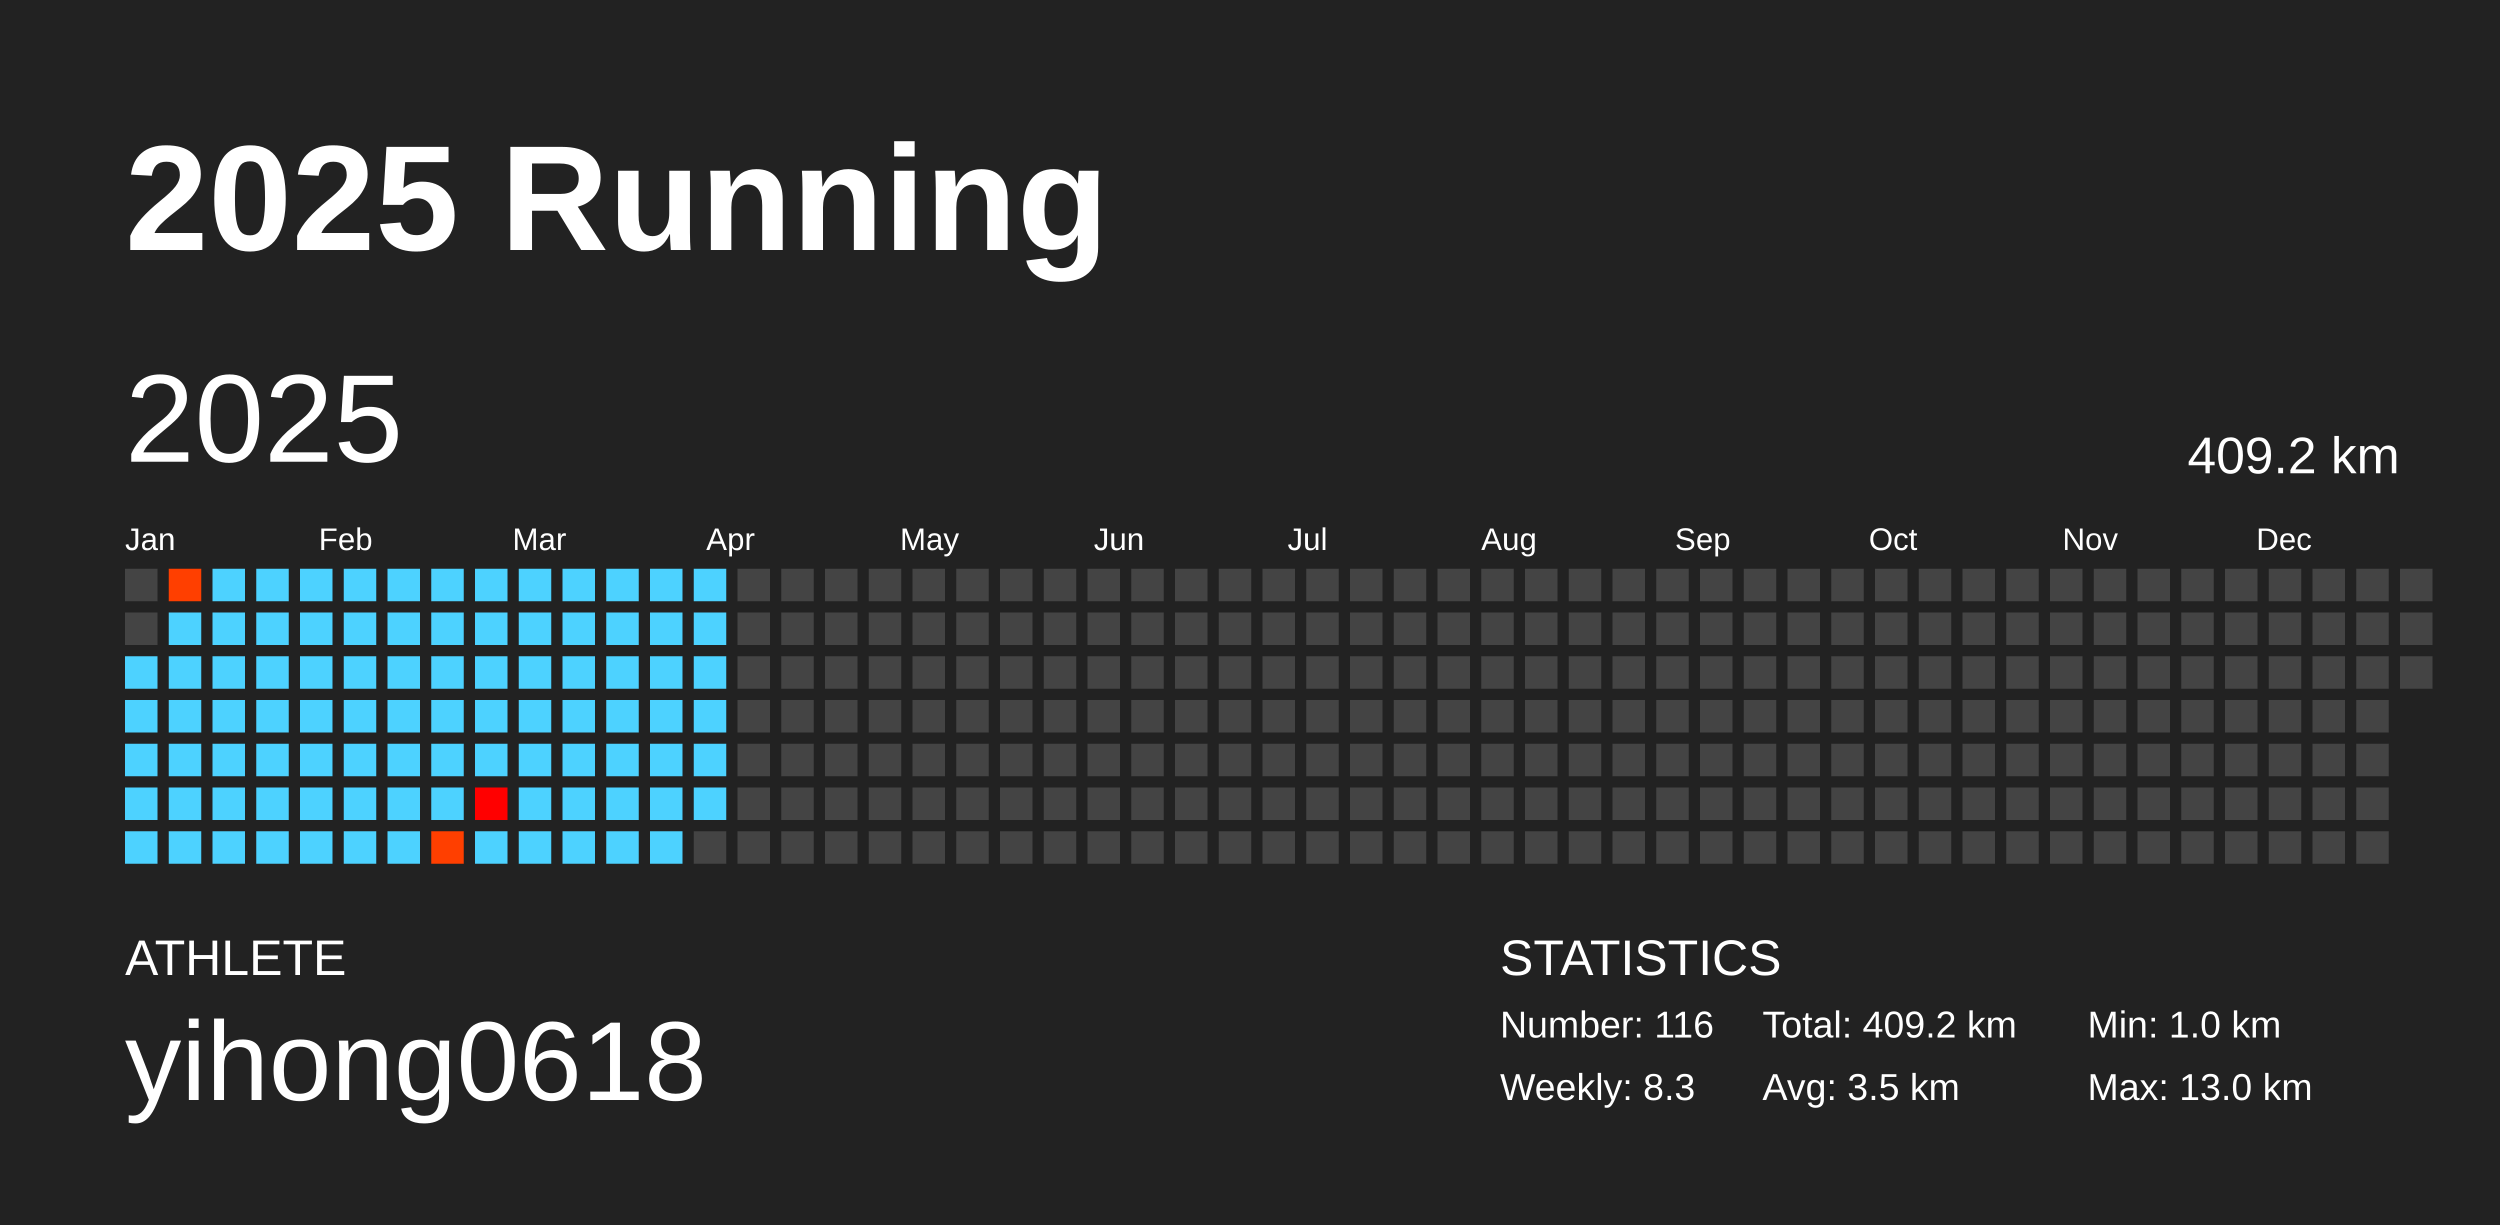
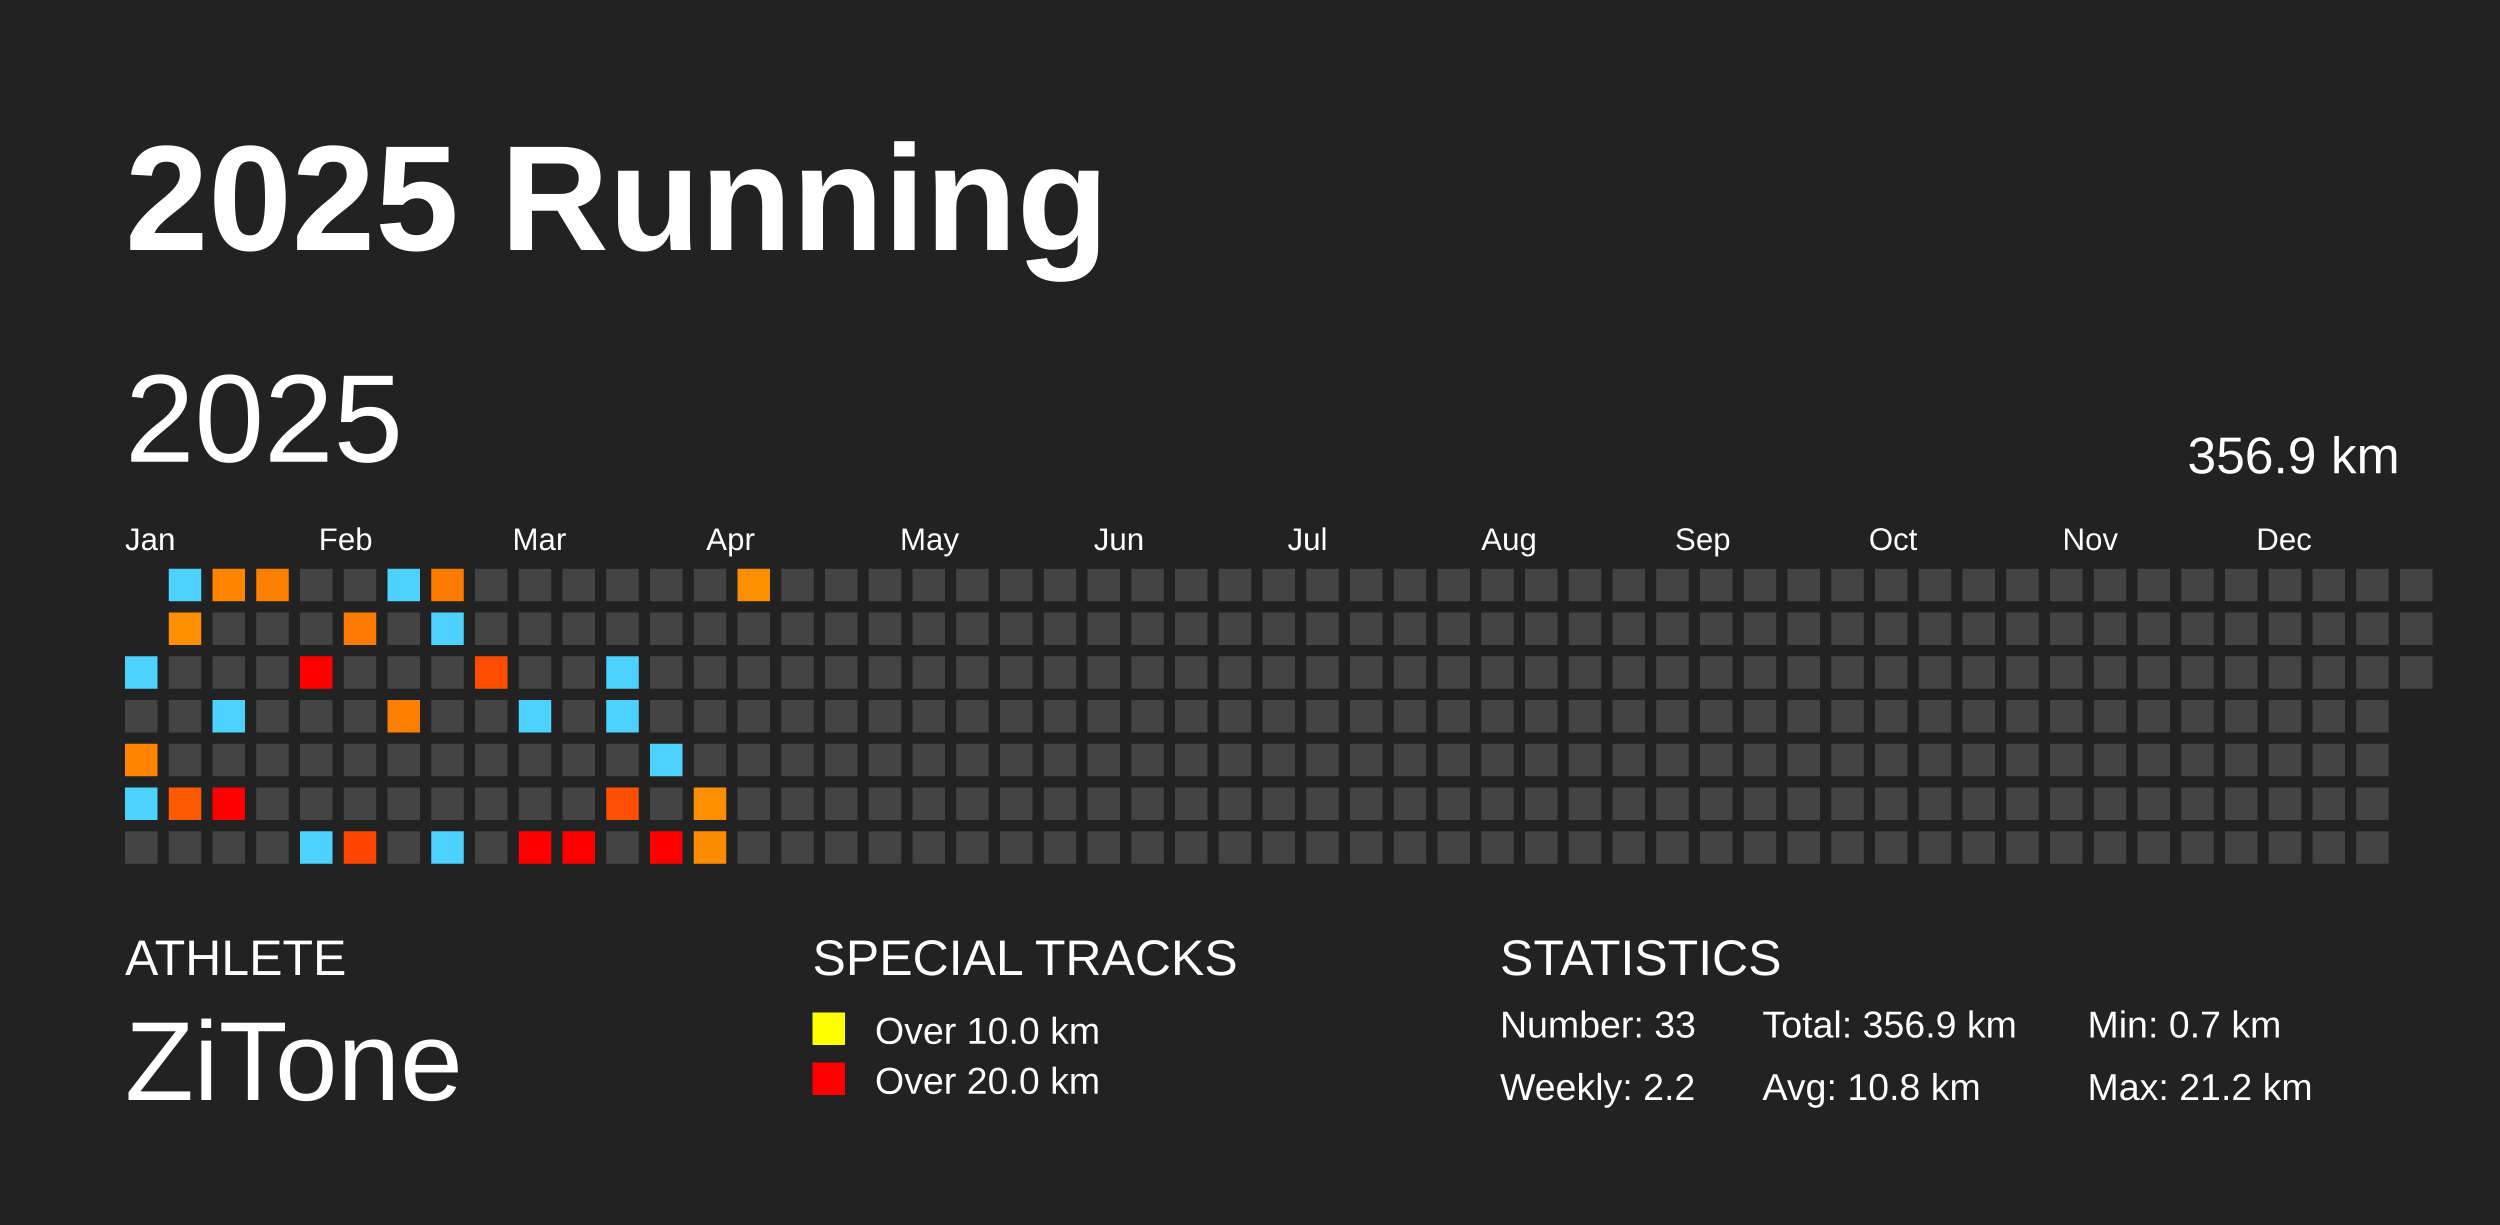
<svg xmlns="http://www.w3.org/2000/svg" baseProfile="full" height="98mm" version="1.1" viewBox="0,0,200,98" width="200mm">
  <defs />
  <rect fill="#222222" height="98" width="200" x="0" y="0" />
  <text fill="#FFFFFF" style="font-size:12px; font-family:Arial; font-weight:bold;" x="10" y="20">2025 Running</text>
  <text fill="#FFFFFF" style="font-size:4px; font-family:Arial" x="10" y="78">ATHLETE</text>
-   <text fill="#FFFFFF" style="font-size:9px; font-family:Arial" x="10" y="88">yihong0618</text>
+   <text fill="#FFFFFF" style="font-size:9px; font-family:Arial" x="10" y="88">ZiTone</text>
+   <text fill="#FFFFFF" style="font-size:4px; font-family:Arial" x="65" y="78">SPECIAL TRACKS</text>
+   <rect fill="yellow" height="2.6" width="2.6" x="65" y="81" />
+   <text fill="#FFFFFF" style="font-size:3px; font-family:Arial" x="70" y="83.5">Over 10.0 km</text>
+   <rect fill="red" height="2.6" width="2.6" x="65" y="85" />
+   <text fill="#FFFFFF" style="font-size:3px; font-family:Arial" x="70" y="87.5">Over 20.0 km</text>
  <text fill="#FFFFFF" style="font-size:4px; font-family:Arial" x="120" y="78">STATISTICS</text>
-   <text fill="#FFFFFF" style="font-size:3px; font-family:Arial" x="120" y="83">Number: 116</text>
-   <text fill="#FFFFFF" style="font-size:3px; font-family:Arial" x="120" y="88">Weekly: 8.3</text>
-   <text fill="#FFFFFF" style="font-size:3px; font-family:Arial" x="141" y="83">Total: 409.2 km</text>
-   <text fill="#FFFFFF" style="font-size:3px; font-family:Arial" x="141" y="88">Avg: 3.5 km</text>
-   <text fill="#FFFFFF" style="font-size:3px; font-family:Arial" x="167" y="83">Min: 1.0 km</text>
-   <text fill="#FFFFFF" style="font-size:3px; font-family:Arial" x="167" y="88">Max: 13.0 km</text>
+   <text fill="#FFFFFF" style="font-size:3px; font-family:Arial" x="120" y="83">Number: 33</text>
+   <text fill="#FFFFFF" style="font-size:3px; font-family:Arial" x="120" y="88">Weekly: 2.2</text>
+   <text fill="#FFFFFF" style="font-size:3px; font-family:Arial" x="141" y="83">Total: 356.9 km</text>
+   <text fill="#FFFFFF" style="font-size:3px; font-family:Arial" x="141" y="88">Avg: 10.8 km</text>
+   <text fill="#FFFFFF" style="font-size:3px; font-family:Arial" x="167" y="83">Min: 0.7 km</text>
+   <text fill="#FFFFFF" style="font-size:3px; font-family:Arial" x="167" y="88">Max: 21.2 km</text>
  <text dominant-baseline="hanging" fill="#FFFFFF" style="font-size:10.0px; font-family:Arial;" x="10" y="30">2025</text>
-   <text dominant-baseline="hanging" fill="#FFFFFF" style="font-size:4.125px; font-family:Arial;" x="175" y="35">409.2 km</text>
+   <text dominant-baseline="hanging" fill="#FFFFFF" style="font-size:4.125px; font-family:Arial;" x="175" y="35">356.9 km</text>
  <text fill="#FFFFFF" style="font-size:2.5px; font-family:Arial" x="10.0" y="44">Jan</text>
  <text fill="#FFFFFF" style="font-size:2.5px; font-family:Arial" x="25.5" y="44">Feb</text>
  <text fill="#FFFFFF" style="font-size:2.5px; font-family:Arial" x="41.0" y="44">Mar</text>
  <text fill="#FFFFFF" style="font-size:2.5px; font-family:Arial" x="56.5" y="44">Apr</text>
  <text fill="#FFFFFF" style="font-size:2.5px; font-family:Arial" x="72.0" y="44">May</text>
  <text fill="#FFFFFF" style="font-size:2.5px; font-family:Arial" x="87.5" y="44">Jun</text>
  <text fill="#FFFFFF" style="font-size:2.5px; font-family:Arial" x="103.0" y="44">Jul</text>
  <text fill="#FFFFFF" style="font-size:2.5px; font-family:Arial" x="118.5" y="44">Aug</text>
  <text fill="#FFFFFF" style="font-size:2.5px; font-family:Arial" x="134.0" y="44">Sep</text>
  <text fill="#FFFFFF" style="font-size:2.5px; font-family:Arial" x="149.5" y="44">Oct</text>
  <text fill="#FFFFFF" style="font-size:2.5px; font-family:Arial" x="165.0" y="44">Nov</text>
  <text fill="#FFFFFF" style="font-size:2.5px; font-family:Arial" x="180.5" y="44">Dec</text>
-   <rect fill="#444444" height="2.6" width="2.6" x="10.0" y="45.5" />
-   <rect fill="#444444" height="2.6" width="2.6" x="10.0" y="49.0" />
  <rect fill="#4dd2ff" height="2.6" width="2.6" x="10.0" y="52.5" />
-   <rect fill="#4dd2ff" height="2.6" width="2.6" x="10.0" y="56.0" />
-   <rect fill="#4dd2ff" height="2.6" width="2.6" x="10.0" y="59.5" />
+   <rect fill="#444444" height="2.6" width="2.6" x="10.0" y="56.0" />
+   <rect fill="#ff8400" height="2.6" width="2.6" x="10.0" y="59.5" />
  <rect fill="#4dd2ff" height="2.6" width="2.6" x="10.0" y="63.0" />
-   <rect fill="#4dd2ff" height="2.6" width="2.6" x="10.0" y="66.5" />
-   <rect fill="#ff3f00" height="2.6" width="2.6" x="13.5" y="45.5" />
-   <rect fill="#4dd2ff" height="2.6" width="2.6" x="13.5" y="49.0" />
-   <rect fill="#4dd2ff" height="2.6" width="2.6" x="13.5" y="52.5" />
-   <rect fill="#4dd2ff" height="2.6" width="2.6" x="13.5" y="56.0" />
-   <rect fill="#4dd2ff" height="2.6" width="2.6" x="13.5" y="59.5" />
-   <rect fill="#4dd2ff" height="2.6" width="2.6" x="13.5" y="63.0" />
-   <rect fill="#4dd2ff" height="2.6" width="2.6" x="13.5" y="66.5" />
-   <rect fill="#4dd2ff" height="2.6" width="2.6" x="17.0" y="45.5" />
-   <rect fill="#4dd2ff" height="2.6" width="2.6" x="17.0" y="49.0" />
-   <rect fill="#4dd2ff" height="2.6" width="2.6" x="17.0" y="52.5" />
+   <rect fill="#444444" height="2.6" width="2.6" x="10.0" y="66.5" />
+   <rect fill="#4dd2ff" height="2.6" width="2.6" x="13.5" y="45.5" />
+   <rect fill="#ff8f00" height="2.6" width="2.6" x="13.5" y="49.0" />
+   <rect fill="#444444" height="2.6" width="2.6" x="13.5" y="52.5" />
+   <rect fill="#444444" height="2.6" width="2.6" x="13.5" y="56.0" />
+   <rect fill="#444444" height="2.6" width="2.6" x="13.5" y="59.5" />
+   <rect fill="#ff5a00" height="2.6" width="2.6" x="13.5" y="63.0" />
+   <rect fill="#444444" height="2.6" width="2.6" x="13.5" y="66.5" />
+   <rect fill="#ff8400" height="2.6" width="2.6" x="17.0" y="45.5" />
+   <rect fill="#444444" height="2.6" width="2.6" x="17.0" y="49.0" />
+   <rect fill="#444444" height="2.6" width="2.6" x="17.0" y="52.5" />
  <rect fill="#4dd2ff" height="2.6" width="2.6" x="17.0" y="56.0" />
-   <rect fill="#4dd2ff" height="2.6" width="2.6" x="17.0" y="59.5" />
-   <rect fill="#4dd2ff" height="2.6" width="2.6" x="17.0" y="63.0" />
-   <rect fill="#4dd2ff" height="2.6" width="2.6" x="17.0" y="66.5" />
-   <rect fill="#4dd2ff" height="2.6" width="2.6" x="20.5" y="45.5" />
-   <rect fill="#4dd2ff" height="2.6" width="2.6" x="20.5" y="49.0" />
-   <rect fill="#4dd2ff" height="2.6" width="2.6" x="20.5" y="52.5" />
-   <rect fill="#4dd2ff" height="2.6" width="2.6" x="20.5" y="56.0" />
-   <rect fill="#4dd2ff" height="2.6" width="2.6" x="20.5" y="59.5" />
-   <rect fill="#4dd2ff" height="2.6" width="2.6" x="20.5" y="63.0" />
-   <rect fill="#4dd2ff" height="2.6" width="2.6" x="20.5" y="66.5" />
-   <rect fill="#4dd2ff" height="2.6" width="2.6" x="24.0" y="45.5" />
-   <rect fill="#4dd2ff" height="2.6" width="2.6" x="24.0" y="49.0" />
-   <rect fill="#4dd2ff" height="2.6" width="2.6" x="24.0" y="52.5" />
-   <rect fill="#4dd2ff" height="2.6" width="2.6" x="24.0" y="56.0" />
-   <rect fill="#4dd2ff" height="2.6" width="2.6" x="24.0" y="59.5" />
-   <rect fill="#4dd2ff" height="2.6" width="2.6" x="24.0" y="63.0" />
+   <rect fill="#444444" height="2.6" width="2.6" x="17.0" y="59.5" />
+   <rect fill="red" height="2.6" width="2.6" x="17.0" y="63.0" />
+   <rect fill="#444444" height="2.6" width="2.6" x="17.0" y="66.5" />
+   <rect fill="#ff8000" height="2.6" width="2.6" x="20.5" y="45.5" />
+   <rect fill="#444444" height="2.6" width="2.6" x="20.5" y="49.0" />
+   <rect fill="#444444" height="2.6" width="2.6" x="20.5" y="52.5" />
+   <rect fill="#444444" height="2.6" width="2.6" x="20.5" y="56.0" />
+   <rect fill="#444444" height="2.6" width="2.6" x="20.5" y="59.5" />
+   <rect fill="#444444" height="2.6" width="2.6" x="20.5" y="63.0" />
+   <rect fill="#444444" height="2.6" width="2.6" x="20.5" y="66.5" />
+   <rect fill="#444444" height="2.6" width="2.6" x="24.0" y="45.5" />
+   <rect fill="#444444" height="2.6" width="2.6" x="24.0" y="49.0" />
+   <rect fill="red" height="2.6" width="2.6" x="24.0" y="52.5" />
+   <rect fill="#444444" height="2.6" width="2.6" x="24.0" y="56.0" />
+   <rect fill="#444444" height="2.6" width="2.6" x="24.0" y="59.5" />
+   <rect fill="#444444" height="2.6" width="2.6" x="24.0" y="63.0" />
  <rect fill="#4dd2ff" height="2.6" width="2.6" x="24.0" y="66.5" />
-   <rect fill="#4dd2ff" height="2.6" width="2.6" x="27.5" y="45.5" />
-   <rect fill="#4dd2ff" height="2.6" width="2.6" x="27.5" y="49.0" />
-   <rect fill="#4dd2ff" height="2.6" width="2.6" x="27.5" y="52.5" />
-   <rect fill="#4dd2ff" height="2.6" width="2.6" x="27.5" y="56.0" />
-   <rect fill="#4dd2ff" height="2.6" width="2.6" x="27.5" y="59.5" />
-   <rect fill="#4dd2ff" height="2.6" width="2.6" x="27.5" y="63.0" />
-   <rect fill="#4dd2ff" height="2.6" width="2.6" x="27.5" y="66.5" />
+   <rect fill="#444444" height="2.6" width="2.6" x="27.5" y="45.5" />
+   <rect fill="#ff7a00" height="2.6" width="2.6" x="27.5" y="49.0" />
+   <rect fill="#444444" height="2.6" width="2.6" x="27.5" y="52.5" />
+   <rect fill="#444444" height="2.6" width="2.6" x="27.5" y="56.0" />
+   <rect fill="#444444" height="2.6" width="2.6" x="27.5" y="59.5" />
+   <rect fill="#444444" height="2.6" width="2.6" x="27.5" y="63.0" />
+   <rect fill="#ff4500" height="2.6" width="2.6" x="27.5" y="66.5" />
  <rect fill="#4dd2ff" height="2.6" width="2.6" x="31.0" y="45.5" />
-   <rect fill="#4dd2ff" height="2.6" width="2.6" x="31.0" y="49.0" />
-   <rect fill="#4dd2ff" height="2.6" width="2.6" x="31.0" y="52.5" />
-   <rect fill="#4dd2ff" height="2.6" width="2.6" x="31.0" y="56.0" />
-   <rect fill="#4dd2ff" height="2.6" width="2.6" x="31.0" y="59.5" />
-   <rect fill="#4dd2ff" height="2.6" width="2.6" x="31.0" y="63.0" />
-   <rect fill="#4dd2ff" height="2.6" width="2.6" x="31.0" y="66.5" />
-   <rect fill="#4dd2ff" height="2.6" width="2.6" x="34.5" y="45.5" />
+   <rect fill="#444444" height="2.6" width="2.6" x="31.0" y="49.0" />
+   <rect fill="#444444" height="2.6" width="2.6" x="31.0" y="52.5" />
+   <rect fill="#ff8000" height="2.6" width="2.6" x="31.0" y="56.0" />
+   <rect fill="#444444" height="2.6" width="2.6" x="31.0" y="59.5" />
+   <rect fill="#444444" height="2.6" width="2.6" x="31.0" y="63.0" />
+   <rect fill="#444444" height="2.6" width="2.6" x="31.0" y="66.5" />
+   <rect fill="#ff7b00" height="2.6" width="2.6" x="34.5" y="45.5" />
  <rect fill="#4dd2ff" height="2.6" width="2.6" x="34.5" y="49.0" />
-   <rect fill="#4dd2ff" height="2.6" width="2.6" x="34.5" y="52.5" />
-   <rect fill="#4dd2ff" height="2.6" width="2.6" x="34.5" y="56.0" />
-   <rect fill="#4dd2ff" height="2.6" width="2.6" x="34.5" y="59.5" />
-   <rect fill="#4dd2ff" height="2.6" width="2.6" x="34.5" y="63.0" />
-   <rect fill="#ff3f00" height="2.6" width="2.6" x="34.5" y="66.5" />
-   <rect fill="#4dd2ff" height="2.6" width="2.6" x="38.0" y="45.5" />
-   <rect fill="#4dd2ff" height="2.6" width="2.6" x="38.0" y="49.0" />
-   <rect fill="#4dd2ff" height="2.6" width="2.6" x="38.0" y="52.5" />
-   <rect fill="#4dd2ff" height="2.6" width="2.6" x="38.0" y="56.0" />
-   <rect fill="#4dd2ff" height="2.6" width="2.6" x="38.0" y="59.5" />
-   <rect fill="#ff0000" height="2.6" width="2.6" x="38.0" y="63.0" />
-   <rect fill="#4dd2ff" height="2.6" width="2.6" x="38.0" y="66.5" />
-   <rect fill="#4dd2ff" height="2.6" width="2.6" x="41.5" y="45.5" />
-   <rect fill="#4dd2ff" height="2.6" width="2.6" x="41.5" y="49.0" />
-   <rect fill="#4dd2ff" height="2.6" width="2.6" x="41.5" y="52.5" />
+   <rect fill="#444444" height="2.6" width="2.6" x="34.5" y="52.5" />
+   <rect fill="#444444" height="2.6" width="2.6" x="34.5" y="56.0" />
+   <rect fill="#444444" height="2.6" width="2.6" x="34.5" y="59.5" />
+   <rect fill="#444444" height="2.6" width="2.6" x="34.5" y="63.0" />
+   <rect fill="#4dd2ff" height="2.6" width="2.6" x="34.5" y="66.5" />
+   <rect fill="#444444" height="2.6" width="2.6" x="38.0" y="45.5" />
+   <rect fill="#444444" height="2.6" width="2.6" x="38.0" y="49.0" />
+   <rect fill="#ff4c00" height="2.6" width="2.6" x="38.0" y="52.5" />
+   <rect fill="#444444" height="2.6" width="2.6" x="38.0" y="56.0" />
+   <rect fill="#444444" height="2.6" width="2.6" x="38.0" y="59.5" />
+   <rect fill="#444444" height="2.6" width="2.6" x="38.0" y="63.0" />
+   <rect fill="#444444" height="2.6" width="2.6" x="38.0" y="66.5" />
+   <rect fill="#444444" height="2.6" width="2.6" x="41.5" y="45.5" />
+   <rect fill="#444444" height="2.6" width="2.6" x="41.5" y="49.0" />
+   <rect fill="#444444" height="2.6" width="2.6" x="41.5" y="52.5" />
  <rect fill="#4dd2ff" height="2.6" width="2.6" x="41.5" y="56.0" />
-   <rect fill="#4dd2ff" height="2.6" width="2.6" x="41.5" y="59.5" />
-   <rect fill="#4dd2ff" height="2.6" width="2.6" x="41.5" y="63.0" />
-   <rect fill="#4dd2ff" height="2.6" width="2.6" x="41.5" y="66.5" />
-   <rect fill="#4dd2ff" height="2.6" width="2.6" x="45.0" y="45.5" />
-   <rect fill="#4dd2ff" height="2.6" width="2.6" x="45.0" y="49.0" />
-   <rect fill="#4dd2ff" height="2.6" width="2.6" x="45.0" y="52.5" />
-   <rect fill="#4dd2ff" height="2.6" width="2.6" x="45.0" y="56.0" />
-   <rect fill="#4dd2ff" height="2.6" width="2.6" x="45.0" y="59.5" />
-   <rect fill="#4dd2ff" height="2.6" width="2.6" x="45.0" y="63.0" />
-   <rect fill="#4dd2ff" height="2.6" width="2.6" x="45.0" y="66.5" />
-   <rect fill="#4dd2ff" height="2.6" width="2.6" x="48.5" y="45.5" />
-   <rect fill="#4dd2ff" height="2.6" width="2.6" x="48.5" y="49.0" />
+   <rect fill="#444444" height="2.6" width="2.6" x="41.5" y="59.5" />
+   <rect fill="#444444" height="2.6" width="2.6" x="41.5" y="63.0" />
+   <rect fill="red" height="2.6" width="2.6" x="41.5" y="66.5" />
+   <rect fill="#444444" height="2.6" width="2.6" x="45.0" y="45.5" />
+   <rect fill="#444444" height="2.6" width="2.6" x="45.0" y="49.0" />
+   <rect fill="#444444" height="2.6" width="2.6" x="45.0" y="52.5" />
+   <rect fill="#444444" height="2.6" width="2.6" x="45.0" y="56.0" />
+   <rect fill="#444444" height="2.6" width="2.6" x="45.0" y="59.5" />
+   <rect fill="#444444" height="2.6" width="2.6" x="45.0" y="63.0" />
+   <rect fill="red" height="2.6" width="2.6" x="45.0" y="66.5" />
+   <rect fill="#444444" height="2.6" width="2.6" x="48.5" y="45.5" />
+   <rect fill="#444444" height="2.6" width="2.6" x="48.5" y="49.0" />
  <rect fill="#4dd2ff" height="2.6" width="2.6" x="48.5" y="52.5" />
  <rect fill="#4dd2ff" height="2.6" width="2.6" x="48.5" y="56.0" />
-   <rect fill="#4dd2ff" height="2.6" width="2.6" x="48.5" y="59.5" />
-   <rect fill="#4dd2ff" height="2.6" width="2.6" x="48.5" y="63.0" />
-   <rect fill="#4dd2ff" height="2.6" width="2.6" x="48.5" y="66.5" />
-   <rect fill="#4dd2ff" height="2.6" width="2.6" x="52.0" y="45.5" />
-   <rect fill="#4dd2ff" height="2.6" width="2.6" x="52.0" y="49.0" />
-   <rect fill="#4dd2ff" height="2.6" width="2.6" x="52.0" y="52.5" />
-   <rect fill="#4dd2ff" height="2.6" width="2.6" x="52.0" y="56.0" />
+   <rect fill="#444444" height="2.6" width="2.6" x="48.5" y="59.5" />
+   <rect fill="#ff4f00" height="2.6" width="2.6" x="48.5" y="63.0" />
+   <rect fill="#444444" height="2.6" width="2.6" x="48.5" y="66.5" />
+   <rect fill="#444444" height="2.6" width="2.6" x="52.0" y="45.5" />
+   <rect fill="#444444" height="2.6" width="2.6" x="52.0" y="49.0" />
+   <rect fill="#444444" height="2.6" width="2.6" x="52.0" y="52.5" />
+   <rect fill="#444444" height="2.6" width="2.6" x="52.0" y="56.0" />
  <rect fill="#4dd2ff" height="2.6" width="2.6" x="52.0" y="59.5" />
-   <rect fill="#4dd2ff" height="2.6" width="2.6" x="52.0" y="63.0" />
-   <rect fill="#4dd2ff" height="2.6" width="2.6" x="52.0" y="66.5" />
-   <rect fill="#4dd2ff" height="2.6" width="2.6" x="55.5" y="45.5" />
-   <rect fill="#4dd2ff" height="2.6" width="2.6" x="55.5" y="49.0" />
-   <rect fill="#4dd2ff" height="2.6" width="2.6" x="55.5" y="52.5" />
-   <rect fill="#4dd2ff" height="2.6" width="2.6" x="55.5" y="56.0" />
-   <rect fill="#4dd2ff" height="2.6" width="2.6" x="55.5" y="59.5" />
-   <rect fill="#4dd2ff" height="2.6" width="2.6" x="55.5" y="63.0" />
-   <rect fill="#444444" height="2.6" width="2.6" x="55.5" y="66.5" />
-   <rect fill="#444444" height="2.6" width="2.6" x="59.0" y="45.5" />
+   <rect fill="#444444" height="2.6" width="2.6" x="52.0" y="63.0" />
+   <rect fill="red" height="2.6" width="2.6" x="52.0" y="66.5" />
+   <rect fill="#444444" height="2.6" width="2.6" x="55.5" y="45.5" />
+   <rect fill="#444444" height="2.6" width="2.6" x="55.5" y="49.0" />
+   <rect fill="#444444" height="2.6" width="2.6" x="55.5" y="52.5" />
+   <rect fill="#444444" height="2.6" width="2.6" x="55.5" y="56.0" />
+   <rect fill="#444444" height="2.6" width="2.6" x="55.5" y="59.5" />
+   <rect fill="#ff8f00" height="2.6" width="2.6" x="55.5" y="63.0" />
+   <rect fill="#ff8c00" height="2.6" width="2.6" x="55.5" y="66.5" />
+   <rect fill="#ff8f00" height="2.6" width="2.6" x="59.0" y="45.5" />
  <rect fill="#444444" height="2.6" width="2.6" x="59.0" y="49.0" />
  <rect fill="#444444" height="2.6" width="2.6" x="59.0" y="52.5" />
  <rect fill="#444444" height="2.6" width="2.6" x="59.0" y="56.0" />
  <rect fill="#444444" height="2.6" width="2.6" x="59.0" y="59.5" />
  <rect fill="#444444" height="2.6" width="2.6" x="59.0" y="63.0" />
  <rect fill="#444444" height="2.6" width="2.6" x="59.0" y="66.5" />
  <rect fill="#444444" height="2.6" width="2.6" x="62.5" y="45.5" />
  <rect fill="#444444" height="2.6" width="2.6" x="62.5" y="49.0" />
  <rect fill="#444444" height="2.6" width="2.6" x="62.5" y="52.5" />
  <rect fill="#444444" height="2.6" width="2.6" x="62.5" y="56.0" />
  <rect fill="#444444" height="2.6" width="2.6" x="62.5" y="59.5" />
  <rect fill="#444444" height="2.6" width="2.6" x="62.5" y="63.0" />
  <rect fill="#444444" height="2.6" width="2.6" x="62.5" y="66.5" />
  <rect fill="#444444" height="2.6" width="2.6" x="66.0" y="45.5" />
  <rect fill="#444444" height="2.6" width="2.6" x="66.0" y="49.0" />
  <rect fill="#444444" height="2.6" width="2.6" x="66.0" y="52.5" />
  <rect fill="#444444" height="2.6" width="2.6" x="66.0" y="56.0" />
  <rect fill="#444444" height="2.6" width="2.6" x="66.0" y="59.5" />
  <rect fill="#444444" height="2.6" width="2.6" x="66.0" y="63.0" />
  <rect fill="#444444" height="2.6" width="2.6" x="66.0" y="66.5" />
  <rect fill="#444444" height="2.6" width="2.6" x="69.5" y="45.5" />
  <rect fill="#444444" height="2.6" width="2.6" x="69.5" y="49.0" />
  <rect fill="#444444" height="2.6" width="2.6" x="69.5" y="52.5" />
  <rect fill="#444444" height="2.6" width="2.6" x="69.5" y="56.0" />
  <rect fill="#444444" height="2.6" width="2.6" x="69.5" y="59.5" />
  <rect fill="#444444" height="2.6" width="2.6" x="69.5" y="63.0" />
  <rect fill="#444444" height="2.6" width="2.6" x="69.5" y="66.5" />
  <rect fill="#444444" height="2.6" width="2.6" x="73.0" y="45.5" />
  <rect fill="#444444" height="2.6" width="2.6" x="73.0" y="49.0" />
  <rect fill="#444444" height="2.6" width="2.6" x="73.0" y="52.5" />
  <rect fill="#444444" height="2.6" width="2.6" x="73.0" y="56.0" />
  <rect fill="#444444" height="2.6" width="2.6" x="73.0" y="59.5" />
  <rect fill="#444444" height="2.6" width="2.6" x="73.0" y="63.0" />
  <rect fill="#444444" height="2.6" width="2.6" x="73.0" y="66.5" />
  <rect fill="#444444" height="2.6" width="2.6" x="76.5" y="45.5" />
  <rect fill="#444444" height="2.6" width="2.6" x="76.5" y="49.0" />
  <rect fill="#444444" height="2.6" width="2.6" x="76.5" y="52.5" />
  <rect fill="#444444" height="2.6" width="2.6" x="76.5" y="56.0" />
  <rect fill="#444444" height="2.6" width="2.6" x="76.5" y="59.5" />
  <rect fill="#444444" height="2.6" width="2.6" x="76.5" y="63.0" />
  <rect fill="#444444" height="2.6" width="2.6" x="76.5" y="66.5" />
  <rect fill="#444444" height="2.6" width="2.6" x="80.0" y="45.5" />
  <rect fill="#444444" height="2.6" width="2.6" x="80.0" y="49.0" />
  <rect fill="#444444" height="2.6" width="2.6" x="80.0" y="52.5" />
  <rect fill="#444444" height="2.6" width="2.6" x="80.0" y="56.0" />
  <rect fill="#444444" height="2.6" width="2.6" x="80.0" y="59.5" />
  <rect fill="#444444" height="2.6" width="2.6" x="80.0" y="63.0" />
  <rect fill="#444444" height="2.6" width="2.6" x="80.0" y="66.5" />
  <rect fill="#444444" height="2.6" width="2.6" x="83.5" y="45.5" />
  <rect fill="#444444" height="2.6" width="2.6" x="83.5" y="49.0" />
  <rect fill="#444444" height="2.6" width="2.6" x="83.5" y="52.5" />
  <rect fill="#444444" height="2.6" width="2.6" x="83.5" y="56.0" />
  <rect fill="#444444" height="2.6" width="2.6" x="83.5" y="59.5" />
  <rect fill="#444444" height="2.6" width="2.6" x="83.5" y="63.0" />
  <rect fill="#444444" height="2.6" width="2.6" x="83.5" y="66.5" />
  <rect fill="#444444" height="2.6" width="2.6" x="87.0" y="45.5" />
  <rect fill="#444444" height="2.6" width="2.6" x="87.0" y="49.0" />
  <rect fill="#444444" height="2.6" width="2.6" x="87.0" y="52.5" />
  <rect fill="#444444" height="2.6" width="2.6" x="87.0" y="56.0" />
  <rect fill="#444444" height="2.6" width="2.6" x="87.0" y="59.5" />
  <rect fill="#444444" height="2.6" width="2.6" x="87.0" y="63.0" />
  <rect fill="#444444" height="2.6" width="2.6" x="87.0" y="66.5" />
  <rect fill="#444444" height="2.6" width="2.6" x="90.5" y="45.5" />
  <rect fill="#444444" height="2.6" width="2.6" x="90.5" y="49.0" />
  <rect fill="#444444" height="2.6" width="2.6" x="90.5" y="52.5" />
  <rect fill="#444444" height="2.6" width="2.6" x="90.5" y="56.0" />
  <rect fill="#444444" height="2.6" width="2.6" x="90.5" y="59.5" />
  <rect fill="#444444" height="2.6" width="2.6" x="90.5" y="63.0" />
  <rect fill="#444444" height="2.6" width="2.6" x="90.5" y="66.5" />
  <rect fill="#444444" height="2.6" width="2.6" x="94.0" y="45.5" />
  <rect fill="#444444" height="2.6" width="2.6" x="94.0" y="49.0" />
  <rect fill="#444444" height="2.6" width="2.6" x="94.0" y="52.5" />
  <rect fill="#444444" height="2.6" width="2.6" x="94.0" y="56.0" />
  <rect fill="#444444" height="2.6" width="2.6" x="94.0" y="59.5" />
  <rect fill="#444444" height="2.6" width="2.6" x="94.0" y="63.0" />
  <rect fill="#444444" height="2.6" width="2.6" x="94.0" y="66.5" />
  <rect fill="#444444" height="2.6" width="2.6" x="97.5" y="45.5" />
  <rect fill="#444444" height="2.6" width="2.6" x="97.5" y="49.0" />
  <rect fill="#444444" height="2.6" width="2.6" x="97.5" y="52.5" />
  <rect fill="#444444" height="2.6" width="2.6" x="97.5" y="56.0" />
  <rect fill="#444444" height="2.6" width="2.6" x="97.5" y="59.5" />
  <rect fill="#444444" height="2.6" width="2.6" x="97.5" y="63.0" />
  <rect fill="#444444" height="2.6" width="2.6" x="97.5" y="66.5" />
  <rect fill="#444444" height="2.6" width="2.6" x="101.0" y="45.5" />
  <rect fill="#444444" height="2.6" width="2.6" x="101.0" y="49.0" />
  <rect fill="#444444" height="2.6" width="2.6" x="101.0" y="52.5" />
  <rect fill="#444444" height="2.6" width="2.6" x="101.0" y="56.0" />
  <rect fill="#444444" height="2.6" width="2.6" x="101.0" y="59.5" />
  <rect fill="#444444" height="2.6" width="2.6" x="101.0" y="63.0" />
  <rect fill="#444444" height="2.6" width="2.6" x="101.0" y="66.5" />
  <rect fill="#444444" height="2.6" width="2.6" x="104.5" y="45.5" />
  <rect fill="#444444" height="2.6" width="2.6" x="104.5" y="49.0" />
  <rect fill="#444444" height="2.6" width="2.6" x="104.5" y="52.5" />
  <rect fill="#444444" height="2.6" width="2.6" x="104.5" y="56.0" />
  <rect fill="#444444" height="2.6" width="2.6" x="104.5" y="59.5" />
  <rect fill="#444444" height="2.6" width="2.6" x="104.5" y="63.0" />
  <rect fill="#444444" height="2.6" width="2.6" x="104.5" y="66.5" />
  <rect fill="#444444" height="2.6" width="2.6" x="108.0" y="45.5" />
  <rect fill="#444444" height="2.6" width="2.6" x="108.0" y="49.0" />
  <rect fill="#444444" height="2.6" width="2.6" x="108.0" y="52.5" />
  <rect fill="#444444" height="2.6" width="2.6" x="108.0" y="56.0" />
  <rect fill="#444444" height="2.6" width="2.6" x="108.0" y="59.5" />
  <rect fill="#444444" height="2.6" width="2.6" x="108.0" y="63.0" />
  <rect fill="#444444" height="2.6" width="2.6" x="108.0" y="66.5" />
  <rect fill="#444444" height="2.6" width="2.6" x="111.5" y="45.5" />
  <rect fill="#444444" height="2.6" width="2.6" x="111.5" y="49.0" />
  <rect fill="#444444" height="2.6" width="2.6" x="111.5" y="52.5" />
  <rect fill="#444444" height="2.6" width="2.6" x="111.5" y="56.0" />
  <rect fill="#444444" height="2.6" width="2.6" x="111.5" y="59.5" />
  <rect fill="#444444" height="2.6" width="2.6" x="111.5" y="63.0" />
  <rect fill="#444444" height="2.6" width="2.6" x="111.5" y="66.5" />
  <rect fill="#444444" height="2.6" width="2.6" x="115.0" y="45.5" />
  <rect fill="#444444" height="2.6" width="2.6" x="115.0" y="49.0" />
  <rect fill="#444444" height="2.6" width="2.6" x="115.0" y="52.5" />
  <rect fill="#444444" height="2.6" width="2.6" x="115.0" y="56.0" />
  <rect fill="#444444" height="2.6" width="2.6" x="115.0" y="59.5" />
  <rect fill="#444444" height="2.6" width="2.6" x="115.0" y="63.0" />
  <rect fill="#444444" height="2.6" width="2.6" x="115.0" y="66.5" />
  <rect fill="#444444" height="2.6" width="2.6" x="118.5" y="45.5" />
  <rect fill="#444444" height="2.6" width="2.6" x="118.5" y="49.0" />
  <rect fill="#444444" height="2.6" width="2.6" x="118.5" y="52.5" />
  <rect fill="#444444" height="2.6" width="2.6" x="118.5" y="56.0" />
  <rect fill="#444444" height="2.6" width="2.6" x="118.5" y="59.5" />
  <rect fill="#444444" height="2.6" width="2.6" x="118.5" y="63.0" />
  <rect fill="#444444" height="2.6" width="2.6" x="118.5" y="66.5" />
  <rect fill="#444444" height="2.6" width="2.6" x="122.0" y="45.5" />
  <rect fill="#444444" height="2.6" width="2.6" x="122.0" y="49.0" />
  <rect fill="#444444" height="2.6" width="2.6" x="122.0" y="52.5" />
  <rect fill="#444444" height="2.6" width="2.6" x="122.0" y="56.0" />
  <rect fill="#444444" height="2.6" width="2.6" x="122.0" y="59.5" />
  <rect fill="#444444" height="2.6" width="2.6" x="122.0" y="63.0" />
  <rect fill="#444444" height="2.6" width="2.6" x="122.0" y="66.5" />
  <rect fill="#444444" height="2.6" width="2.6" x="125.5" y="45.5" />
  <rect fill="#444444" height="2.6" width="2.6" x="125.5" y="49.0" />
  <rect fill="#444444" height="2.6" width="2.6" x="125.5" y="52.5" />
  <rect fill="#444444" height="2.6" width="2.6" x="125.5" y="56.0" />
  <rect fill="#444444" height="2.6" width="2.6" x="125.5" y="59.5" />
  <rect fill="#444444" height="2.6" width="2.6" x="125.5" y="63.0" />
  <rect fill="#444444" height="2.6" width="2.6" x="125.5" y="66.5" />
  <rect fill="#444444" height="2.6" width="2.6" x="129.0" y="45.5" />
  <rect fill="#444444" height="2.6" width="2.6" x="129.0" y="49.0" />
  <rect fill="#444444" height="2.6" width="2.6" x="129.0" y="52.5" />
  <rect fill="#444444" height="2.6" width="2.6" x="129.0" y="56.0" />
  <rect fill="#444444" height="2.6" width="2.6" x="129.0" y="59.5" />
  <rect fill="#444444" height="2.6" width="2.6" x="129.0" y="63.0" />
  <rect fill="#444444" height="2.6" width="2.6" x="129.0" y="66.5" />
  <rect fill="#444444" height="2.6" width="2.6" x="132.5" y="45.5" />
  <rect fill="#444444" height="2.6" width="2.6" x="132.5" y="49.0" />
  <rect fill="#444444" height="2.6" width="2.6" x="132.5" y="52.5" />
  <rect fill="#444444" height="2.6" width="2.6" x="132.5" y="56.0" />
  <rect fill="#444444" height="2.6" width="2.6" x="132.5" y="59.5" />
  <rect fill="#444444" height="2.6" width="2.6" x="132.5" y="63.0" />
  <rect fill="#444444" height="2.6" width="2.6" x="132.5" y="66.5" />
  <rect fill="#444444" height="2.6" width="2.6" x="136.0" y="45.5" />
  <rect fill="#444444" height="2.6" width="2.6" x="136.0" y="49.0" />
  <rect fill="#444444" height="2.6" width="2.6" x="136.0" y="52.5" />
  <rect fill="#444444" height="2.6" width="2.6" x="136.0" y="56.0" />
  <rect fill="#444444" height="2.6" width="2.6" x="136.0" y="59.5" />
  <rect fill="#444444" height="2.6" width="2.6" x="136.0" y="63.0" />
  <rect fill="#444444" height="2.6" width="2.6" x="136.0" y="66.5" />
  <rect fill="#444444" height="2.6" width="2.6" x="139.5" y="45.5" />
  <rect fill="#444444" height="2.6" width="2.6" x="139.5" y="49.0" />
  <rect fill="#444444" height="2.6" width="2.6" x="139.5" y="52.5" />
  <rect fill="#444444" height="2.6" width="2.6" x="139.5" y="56.0" />
  <rect fill="#444444" height="2.6" width="2.6" x="139.5" y="59.5" />
  <rect fill="#444444" height="2.6" width="2.6" x="139.5" y="63.0" />
  <rect fill="#444444" height="2.6" width="2.6" x="139.5" y="66.5" />
  <rect fill="#444444" height="2.6" width="2.6" x="143.0" y="45.5" />
  <rect fill="#444444" height="2.6" width="2.6" x="143.0" y="49.0" />
  <rect fill="#444444" height="2.6" width="2.6" x="143.0" y="52.5" />
  <rect fill="#444444" height="2.6" width="2.6" x="143.0" y="56.0" />
  <rect fill="#444444" height="2.6" width="2.6" x="143.0" y="59.5" />
  <rect fill="#444444" height="2.6" width="2.6" x="143.0" y="63.0" />
  <rect fill="#444444" height="2.6" width="2.6" x="143.0" y="66.5" />
  <rect fill="#444444" height="2.6" width="2.6" x="146.5" y="45.5" />
  <rect fill="#444444" height="2.6" width="2.6" x="146.5" y="49.0" />
  <rect fill="#444444" height="2.6" width="2.6" x="146.5" y="52.5" />
  <rect fill="#444444" height="2.6" width="2.6" x="146.5" y="56.0" />
  <rect fill="#444444" height="2.6" width="2.6" x="146.5" y="59.5" />
  <rect fill="#444444" height="2.6" width="2.6" x="146.5" y="63.0" />
  <rect fill="#444444" height="2.6" width="2.6" x="146.5" y="66.5" />
  <rect fill="#444444" height="2.6" width="2.6" x="150.0" y="45.5" />
  <rect fill="#444444" height="2.6" width="2.6" x="150.0" y="49.0" />
  <rect fill="#444444" height="2.6" width="2.6" x="150.0" y="52.5" />
  <rect fill="#444444" height="2.6" width="2.6" x="150.0" y="56.0" />
  <rect fill="#444444" height="2.6" width="2.6" x="150.0" y="59.5" />
  <rect fill="#444444" height="2.6" width="2.6" x="150.0" y="63.0" />
  <rect fill="#444444" height="2.6" width="2.6" x="150.0" y="66.5" />
  <rect fill="#444444" height="2.6" width="2.6" x="153.5" y="45.5" />
  <rect fill="#444444" height="2.6" width="2.6" x="153.5" y="49.0" />
  <rect fill="#444444" height="2.6" width="2.6" x="153.5" y="52.5" />
  <rect fill="#444444" height="2.6" width="2.6" x="153.5" y="56.0" />
  <rect fill="#444444" height="2.6" width="2.6" x="153.5" y="59.5" />
  <rect fill="#444444" height="2.6" width="2.6" x="153.5" y="63.0" />
  <rect fill="#444444" height="2.6" width="2.6" x="153.5" y="66.5" />
  <rect fill="#444444" height="2.6" width="2.6" x="157.0" y="45.5" />
  <rect fill="#444444" height="2.6" width="2.6" x="157.0" y="49.0" />
  <rect fill="#444444" height="2.6" width="2.6" x="157.0" y="52.5" />
  <rect fill="#444444" height="2.6" width="2.6" x="157.0" y="56.0" />
  <rect fill="#444444" height="2.6" width="2.6" x="157.0" y="59.5" />
  <rect fill="#444444" height="2.6" width="2.6" x="157.0" y="63.0" />
  <rect fill="#444444" height="2.6" width="2.6" x="157.0" y="66.5" />
  <rect fill="#444444" height="2.6" width="2.6" x="160.5" y="45.5" />
  <rect fill="#444444" height="2.6" width="2.6" x="160.5" y="49.0" />
  <rect fill="#444444" height="2.6" width="2.6" x="160.5" y="52.5" />
  <rect fill="#444444" height="2.6" width="2.6" x="160.5" y="56.0" />
  <rect fill="#444444" height="2.6" width="2.6" x="160.5" y="59.5" />
  <rect fill="#444444" height="2.6" width="2.6" x="160.5" y="63.0" />
  <rect fill="#444444" height="2.6" width="2.6" x="160.5" y="66.5" />
  <rect fill="#444444" height="2.6" width="2.6" x="164.0" y="45.5" />
  <rect fill="#444444" height="2.6" width="2.6" x="164.0" y="49.0" />
  <rect fill="#444444" height="2.6" width="2.6" x="164.0" y="52.5" />
  <rect fill="#444444" height="2.6" width="2.6" x="164.0" y="56.0" />
  <rect fill="#444444" height="2.6" width="2.6" x="164.0" y="59.5" />
  <rect fill="#444444" height="2.6" width="2.6" x="164.0" y="63.0" />
  <rect fill="#444444" height="2.6" width="2.6" x="164.0" y="66.5" />
  <rect fill="#444444" height="2.6" width="2.6" x="167.5" y="45.5" />
  <rect fill="#444444" height="2.6" width="2.6" x="167.5" y="49.0" />
  <rect fill="#444444" height="2.6" width="2.6" x="167.5" y="52.5" />
  <rect fill="#444444" height="2.6" width="2.6" x="167.5" y="56.0" />
  <rect fill="#444444" height="2.6" width="2.6" x="167.5" y="59.5" />
  <rect fill="#444444" height="2.6" width="2.6" x="167.5" y="63.0" />
  <rect fill="#444444" height="2.6" width="2.6" x="167.5" y="66.5" />
  <rect fill="#444444" height="2.6" width="2.6" x="171.0" y="45.5" />
  <rect fill="#444444" height="2.6" width="2.6" x="171.0" y="49.0" />
  <rect fill="#444444" height="2.6" width="2.6" x="171.0" y="52.5" />
  <rect fill="#444444" height="2.6" width="2.6" x="171.0" y="56.0" />
  <rect fill="#444444" height="2.6" width="2.6" x="171.0" y="59.5" />
  <rect fill="#444444" height="2.6" width="2.6" x="171.0" y="63.0" />
  <rect fill="#444444" height="2.6" width="2.6" x="171.0" y="66.5" />
  <rect fill="#444444" height="2.6" width="2.6" x="174.5" y="45.5" />
  <rect fill="#444444" height="2.6" width="2.6" x="174.5" y="49.0" />
  <rect fill="#444444" height="2.6" width="2.6" x="174.5" y="52.5" />
  <rect fill="#444444" height="2.6" width="2.6" x="174.5" y="56.0" />
  <rect fill="#444444" height="2.6" width="2.6" x="174.5" y="59.5" />
  <rect fill="#444444" height="2.6" width="2.6" x="174.5" y="63.0" />
  <rect fill="#444444" height="2.6" width="2.6" x="174.5" y="66.5" />
  <rect fill="#444444" height="2.6" width="2.6" x="178.0" y="45.5" />
  <rect fill="#444444" height="2.6" width="2.6" x="178.0" y="49.0" />
  <rect fill="#444444" height="2.6" width="2.6" x="178.0" y="52.5" />
  <rect fill="#444444" height="2.6" width="2.6" x="178.0" y="56.0" />
  <rect fill="#444444" height="2.6" width="2.6" x="178.0" y="59.5" />
  <rect fill="#444444" height="2.6" width="2.6" x="178.0" y="63.0" />
  <rect fill="#444444" height="2.6" width="2.6" x="178.0" y="66.5" />
  <rect fill="#444444" height="2.6" width="2.6" x="181.5" y="45.5" />
  <rect fill="#444444" height="2.6" width="2.6" x="181.5" y="49.0" />
  <rect fill="#444444" height="2.6" width="2.6" x="181.5" y="52.5" />
  <rect fill="#444444" height="2.6" width="2.6" x="181.5" y="56.0" />
  <rect fill="#444444" height="2.6" width="2.6" x="181.5" y="59.5" />
  <rect fill="#444444" height="2.6" width="2.6" x="181.5" y="63.0" />
  <rect fill="#444444" height="2.6" width="2.6" x="181.5" y="66.5" />
  <rect fill="#444444" height="2.6" width="2.6" x="185.0" y="45.5" />
  <rect fill="#444444" height="2.6" width="2.6" x="185.0" y="49.0" />
  <rect fill="#444444" height="2.6" width="2.6" x="185.0" y="52.5" />
  <rect fill="#444444" height="2.6" width="2.6" x="185.0" y="56.0" />
  <rect fill="#444444" height="2.6" width="2.6" x="185.0" y="59.5" />
  <rect fill="#444444" height="2.6" width="2.6" x="185.0" y="63.0" />
  <rect fill="#444444" height="2.6" width="2.6" x="185.0" y="66.5" />
  <rect fill="#444444" height="2.6" width="2.6" x="188.5" y="45.5" />
  <rect fill="#444444" height="2.6" width="2.6" x="188.5" y="49.0" />
  <rect fill="#444444" height="2.6" width="2.6" x="188.5" y="52.5" />
  <rect fill="#444444" height="2.6" width="2.6" x="188.5" y="56.0" />
  <rect fill="#444444" height="2.6" width="2.6" x="188.5" y="59.5" />
  <rect fill="#444444" height="2.6" width="2.6" x="188.5" y="63.0" />
  <rect fill="#444444" height="2.6" width="2.6" x="188.5" y="66.5" />
  <rect fill="#444444" height="2.6" width="2.6" x="192.0" y="45.5" />
  <rect fill="#444444" height="2.6" width="2.6" x="192.0" y="49.0" />
  <rect fill="#444444" height="2.6" width="2.6" x="192.0" y="52.5" />
</svg>
